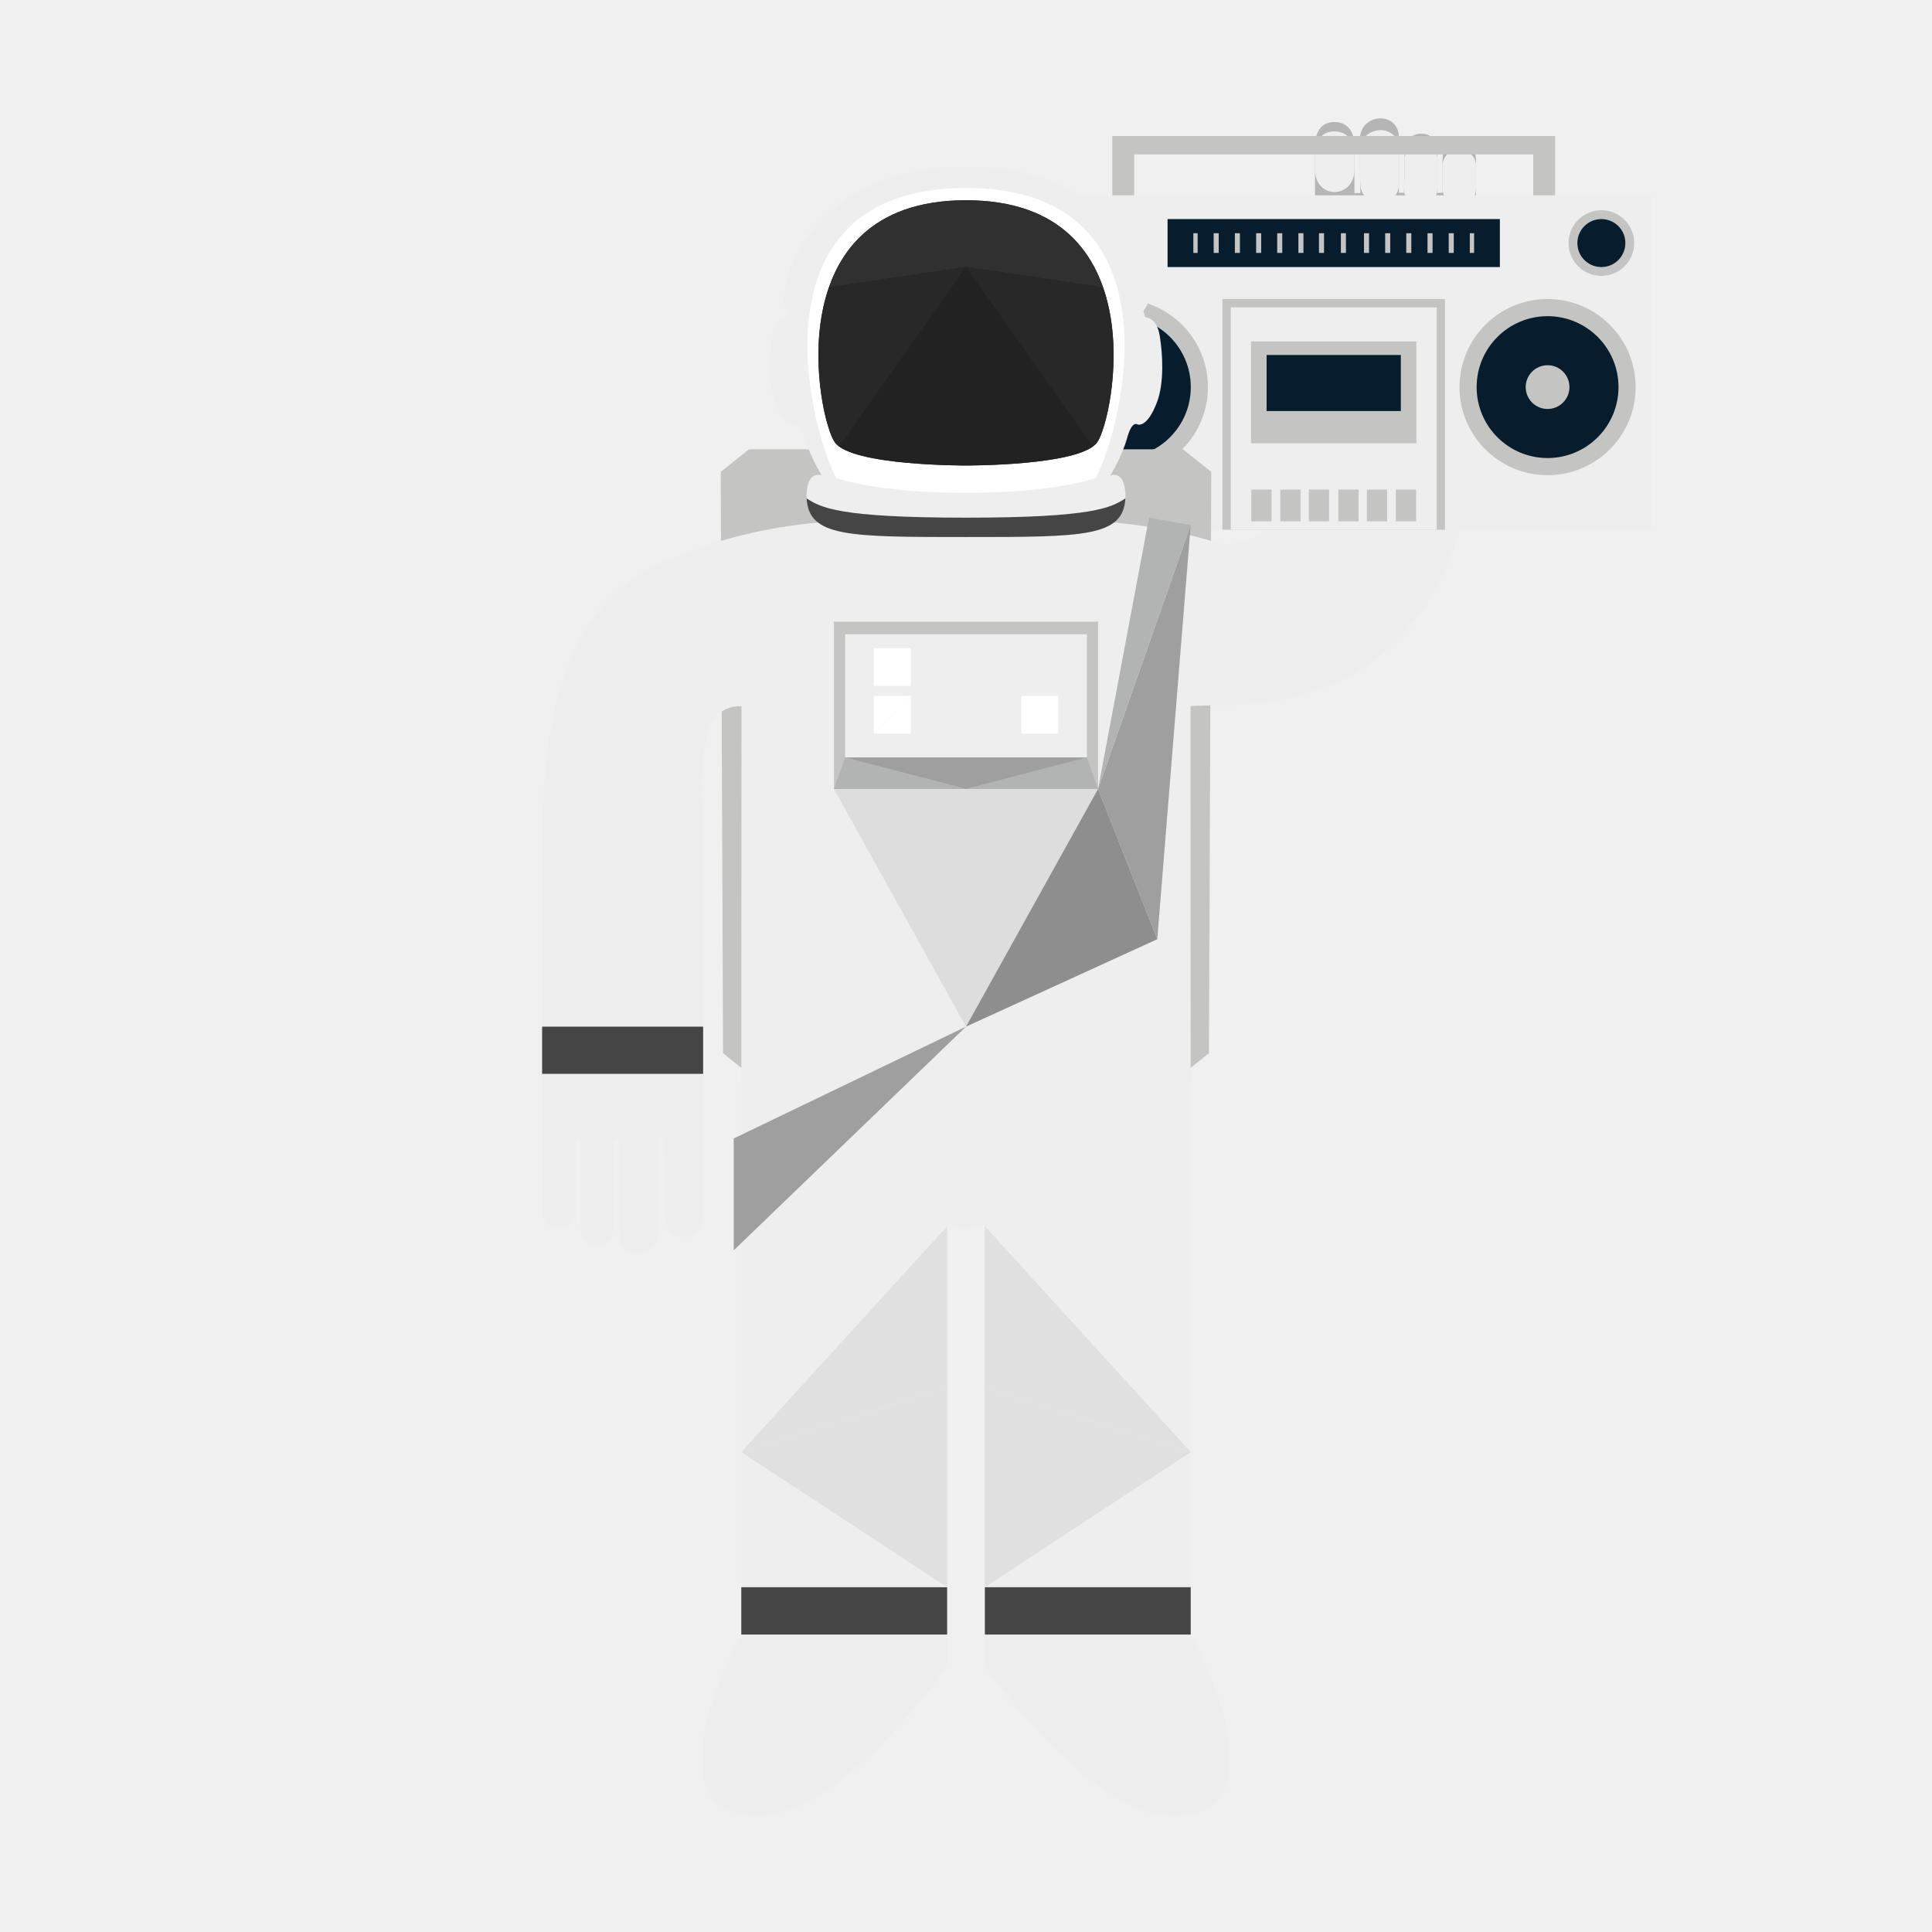
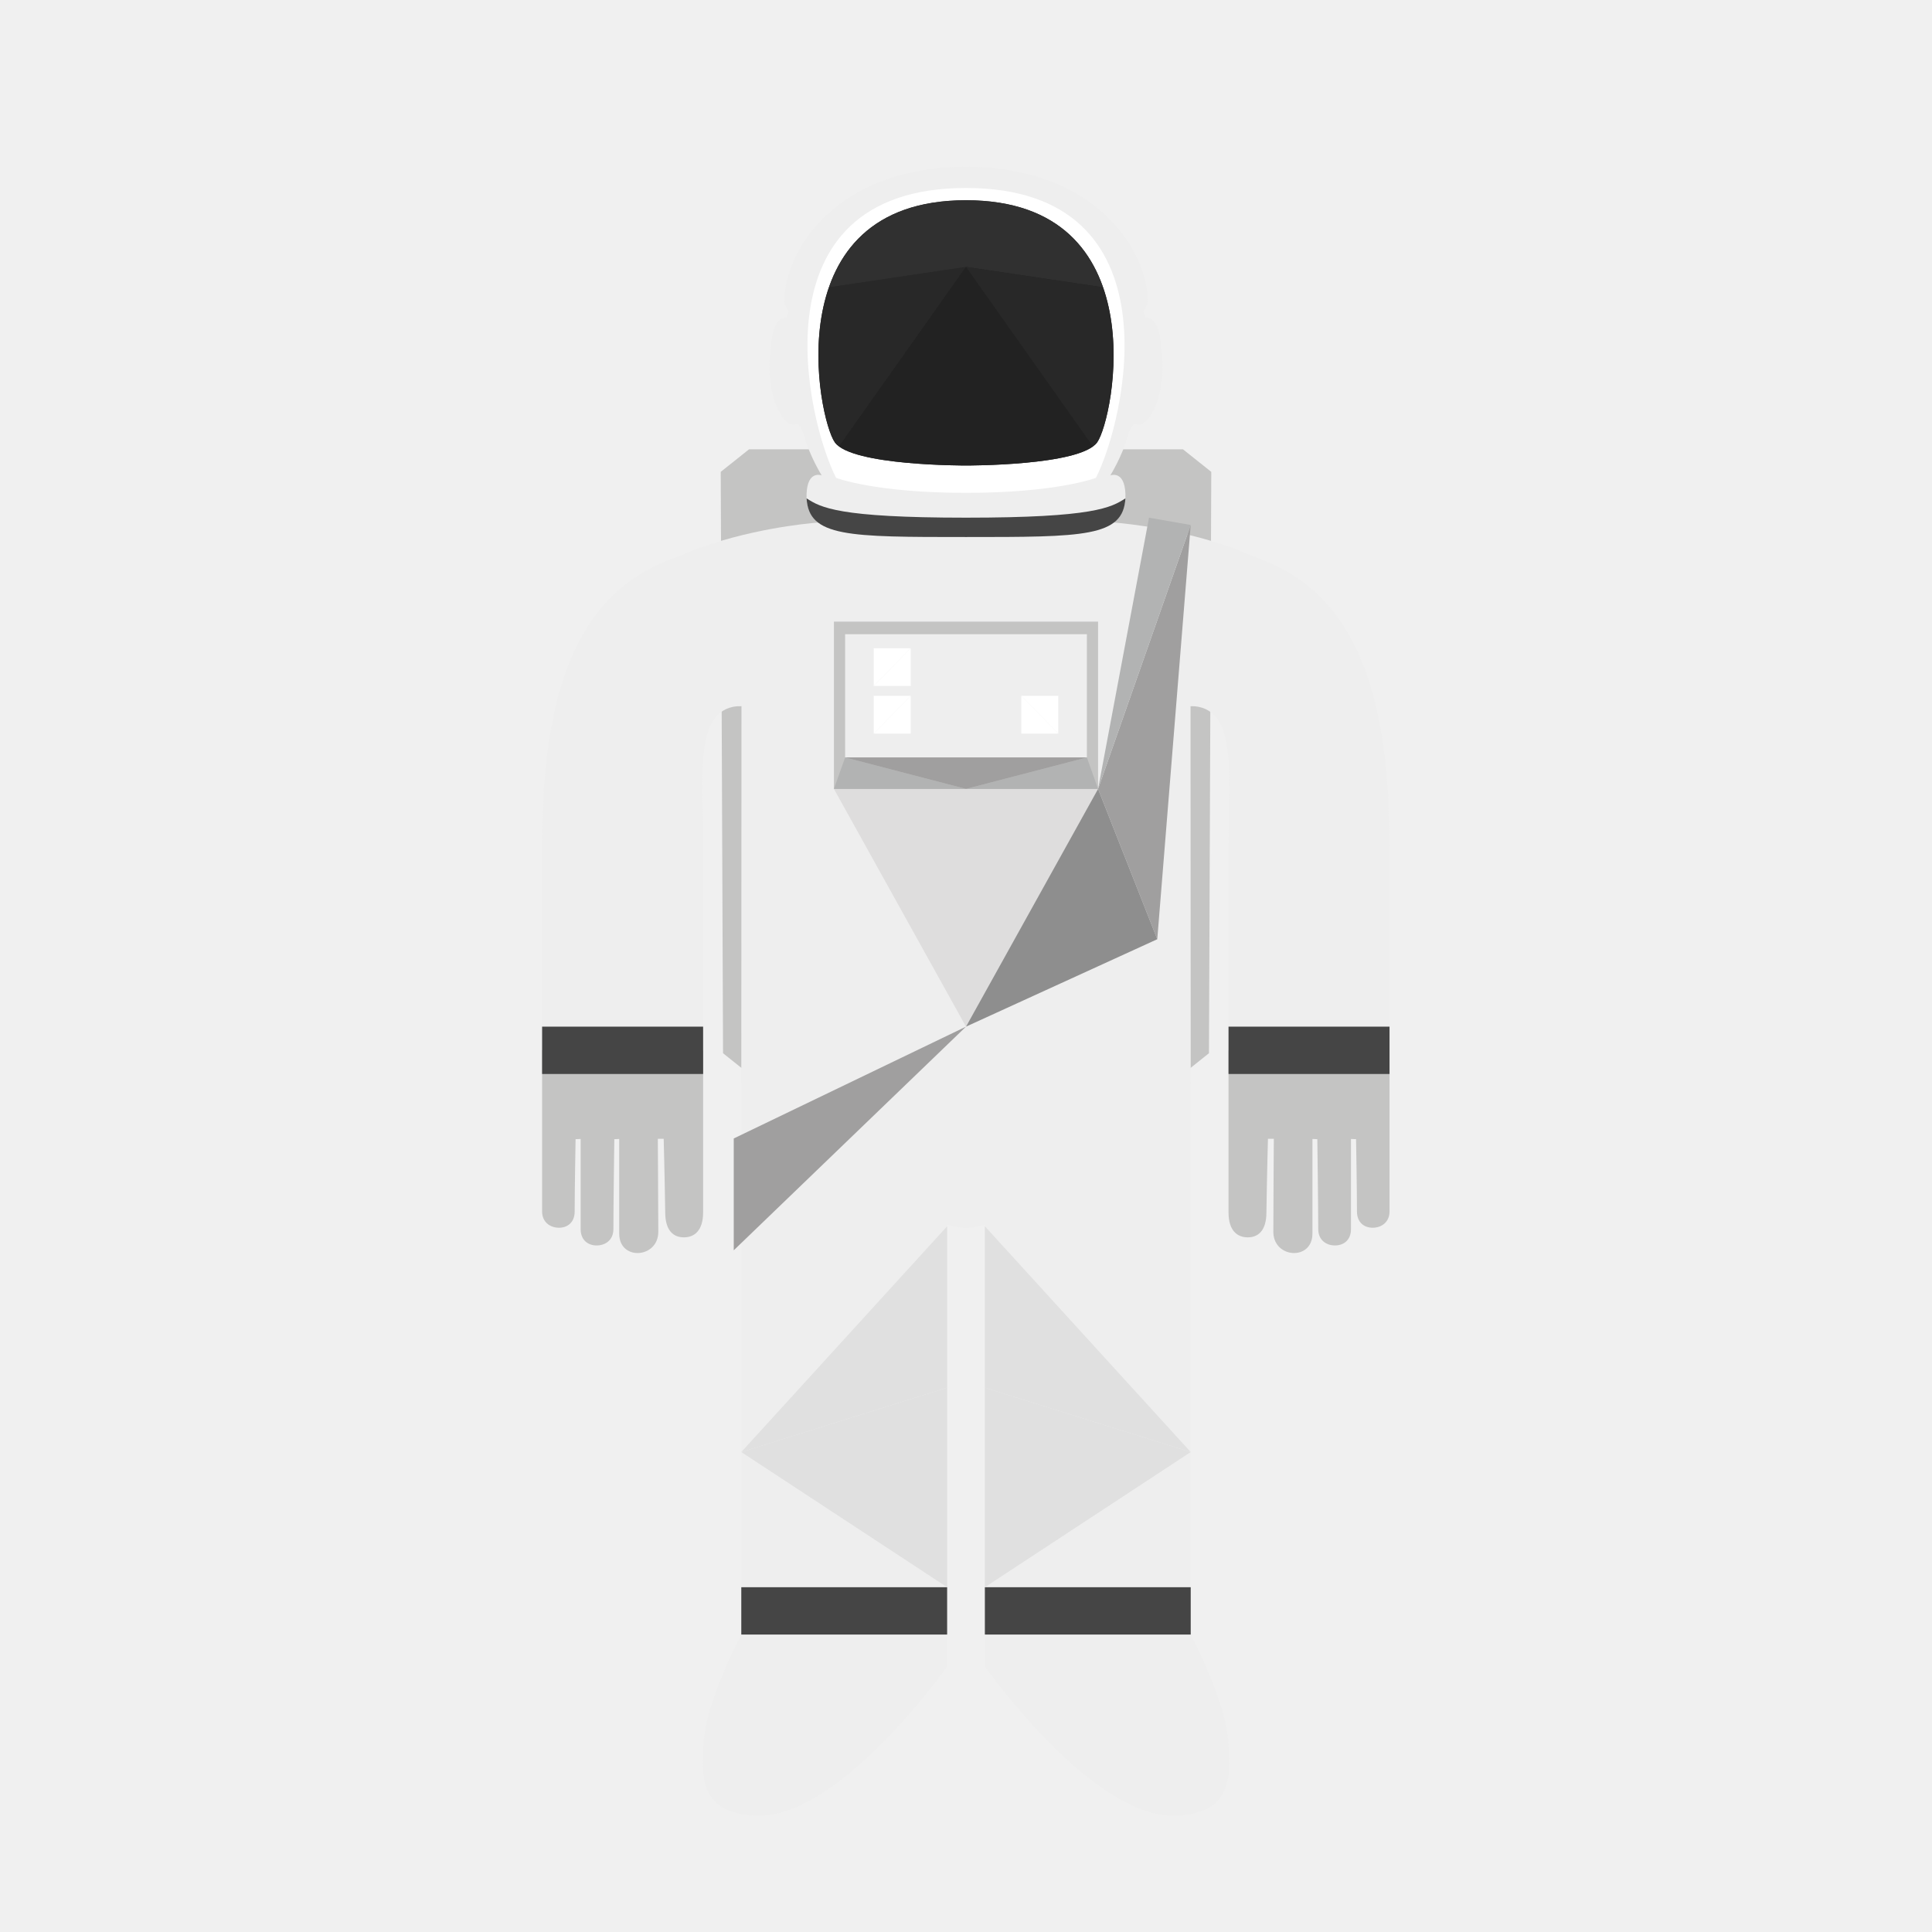
<svg xmlns="http://www.w3.org/2000/svg" xmlns:xlink="http://www.w3.org/1999/xlink" version="1.1" id="Layer_1" x="0px" y="0px" width="512px" height="512px" viewBox="0 0 512 512" enable-background="new 0 0 512 512" xml:space="preserve">
-   <rect x="0" display="none" fill="#071C2C" width="512" height="512.5" />
+   <rect x="0" display="none" fill="#071C2C" width="512" height="2107" />
+   <polygon fill="#C4C4C3" points="313.5,119.073 256,119.073 198.5,119.073 191,125.051 191.614,279.115 198.5,284.616 256,284.616   313.5,284.616 320.387,279.115 321,125.051 " />
  <path fill="#EEEEEE" d="M357.383,179.103c0-19.392-17.474-29.643-33.998-35.001c-14.824-4.807-28.885-5.677-28.885-5.677  s4-1.188,3.75-7.563s-4-4.875-4-4.875s3.104-5.042,4.438-9.875s2.74-3.625,2.74-3.625s2.572,1.124,5.238-6.043  c1.848-4.964,1.5-12.5,0.668-17.5c-0.834-5-3.834-4.833-3.834-4.833l-0.5-1.667c0,0,1.166-1.486,1.166-2.5  c0-13.207-13.5-35.75-48.166-35.75c-34.667,0-48.167,22.543-48.167,35.75c0,1.014,1.167,2.5,1.167,2.5l-0.5,1.667  c0,0-3-0.167-3.833,4.833s-1.18,12.536,0.667,17.5c2.667,7.167,5.239,6.043,5.239,6.043s1.406-1.208,2.74,3.625  s4.438,9.875,4.438,9.875s-3.75-1.5-4,4.875s3.75,7.563,3.75,7.563s-14.061,0.87-28.885,5.677  c-16.524,5.358-33.998,15.609-33.998,35.001l33.999,7.714l7.884,0.286l-0.05,99.764c0,0,5.05,21.477,31.259,22.766  c3.954,0.194,11.594,9.404,18.292,12.772s10,3,10,3s3.303,0.369,10-3s14.338-12.578,18.291-12.772  c26.209-1.289,31.26-22.766,31.26-22.766l-0.051-99.764l7.884-0.286L357.383,179.103z" />
-   <g display="none">
-     <path display="inline" fill="none" stroke="#010101" stroke-width="3" stroke-miterlimit="10" d="M379.878,607.142l1.949-27.518   c-0.049,0.024-0.103,0.043-0.152,0.067c1.798-1.748,2.865-4.227,2.718-6.929c-0.237-4.359-3.552-7.817-7.721-8.396l-41.294-48.276   c0.044-0.609,0.063-1.226,0.028-1.854c-0.42-7.69-6.722-13.652-14.302-13.797c0.002-0.042,0.004-0.087,0.004-0.132h0.359v-11.341   h-49.184c0.34-1.855,0.526-3.767,0.526-5.723c0-1.894-0.176-3.745-0.495-5.546h44.827v-6.599h0.602   c0-12.223-0.668-24.123-1.923-35.558c4.9-2.517,8.259-7.61,8.259-13.498c0-7.565-5.542-13.82-12.783-14.972   c-4.064-19.21-9.896-36.438-17.074-50.782c-1.064-2.125-2.161-4.185-3.283-6.181c-12.386-22.053-28.195-36.034-45.546-38.005   c-1.405-0.161-2.821-0.248-4.247-0.248c-0.381,0-0.758,0.016-1.138,0.027c-5.283-12.101-17.163-29.344-20.63-34.275   c1.132-1.833,1.796-3.984,1.796-6.296c0-6.639-5.381-12.022-12.021-12.022c-6.639,0-12.021,5.384-12.021,12.022   c0,6.636,5.382,12.018,12.021,12.018c0.921,0,1.815-0.113,2.677-0.309c5.619,8.354,13.81,22.22,13.84,32.091   c-12.927,5.516-24.666,17.799-34.324,34.995c-0.116,0.206-0.234,0.406-0.349,0.614c-8.512,15.34-15.378,34.521-19.982,56.242   c-7.593,0.835-13.503,7.266-13.503,15.082c0,6.147,3.661,11.428,8.916,13.815c-1.229,11.314-1.88,23.084-1.883,35.169h-0.792v6.67   h46.308c-0.318,1.802-0.494,3.653-0.494,5.546c0,1.957,0.186,3.868,0.527,5.723h-49.009v0.065h-0.064   c0,2.327,0.025,4.64,0.064,6.944v4.332h0.096c0,0.045,0.002,0.087,0.003,0.132c-7.532,0.199-13.776,6.143-14.194,13.797   c-0.035,0.628-0.016,1.244,0.028,1.854l-41.294,48.276c-4.169,0.579-7.482,4.037-7.72,8.396c-0.147,2.702,0.92,5.181,2.717,6.929   c-0.049-0.024-0.103-0.043-0.152-0.067l1.95,27.518c-6.907,4.025-9.784,12.705-6.413,20.146l0.962-0.436l1.786-0.811l1.056-0.478   c-2.646-5.837-0.058-12.72,5.781-15.365c5.839-2.646,12.721-0.059,15.367,5.778l3.803-1.724c-2.171-4.789-6.443-7.956-11.232-8.934   l-1.739-24.567c2.298-1.514,3.881-4.051,4.042-7.009c0.067-1.218-0.116-2.392-0.498-3.475l37.297-43.604   c2.249,1.713,5.017,2.796,8.052,2.961c0.769,0.043,1.523,0.007,2.266-0.069c6.139,60.229,25.662,108.944,51.141,129.438   l-6.086,19.819h14.754v-0.009h18.799l-0.071-0.16h0.502h0.06h18.846h14.621l-6.518-20.468   c24.992-20.954,44.086-69.187,50.142-128.63c0.778,0.083,1.567,0.123,2.374,0.078c3.035-0.165,5.803-1.248,8.052-2.961   l37.297,43.604c-0.382,1.083-0.564,2.257-0.498,3.475c0.161,2.958,1.744,5.495,4.042,7.009l-1.739,24.567   c-4.789,0.978-9.061,4.145-11.232,8.934l3.803,1.724c2.646-5.837,9.528-8.425,15.368-5.778c5.839,2.646,8.427,9.528,5.78,15.365   l1.057,0.478l1.786,0.811l0.963,0.436C389.661,619.847,386.784,611.167,379.878,607.142z" />
+   <g>
+     <path fill="#EEEEEE" d="M251,426.902h-54.55v6.271c0,0-8.873,16.728-9.873,27.459s-0.874,20.361,14.5,20.5   c21.99,0.197,49.923-39.5,49.923-39.5v-8.459V426.902z" />
+     <path fill="#EEEEEE" d="M251,286.866c0,64.821,0,53.738,0,82.759s0,22.345,0,57.277h-54.55c0-36.404,0-28.298,0-57.277   s0-13.936,0-82.759H251z" />
+     <rect x="196.45" y="420.631" fill="#454545" width="54.55" height="12.541" />
+     <polygon fill="#E0E0E0" points="251,420.631 196.449,384.81 251,367.749  " />
+     <polygon fill="#E0E0E0" points="251,367.749 251,324.973 196.449,384.81  " />
  </g>
  <g>
-     <polygon fill="#C4C4C3" points="191,125.051 198.5,119.073 256,119.073 256,284.616 198.5,284.616 191.614,279.115  " />
-     <path fill="#EEEEEE" d="M196.5,187.103l-0.05,99.764c0,0,5.05,21.477,31.259,22.766c3.954,0.194,11.594,9.404,18.292,12.772   s10,3,10,3V44.194c-34.667,0-48.167,22.543-48.167,35.75c0,1.014,1.167,2.5,1.167,2.5l-0.5,1.667c0,0-3-0.167-3.833,4.833   s-1.18,12.536,0.667,17.5c2.667,7.167,5.239,6.043,5.239,6.043s1.406-1.208,2.74,3.625s4.438,9.875,4.438,9.875s-3.75-1.5-4,4.875   s3.75,7.563,3.75,7.563s-14.061,0.87-28.885,5.677c-16.524,5.358-33.998,15.609-33.998,35.001l33.999,7.714L196.5,187.103z" />
-     <path fill="#454545" d="M256,137.188c-33.917,0-38.496-2.701-42.246-5.117c0.579,10.25,11.079,10.245,42.246,10.245V137.188z" />
-     <g>
-       <path fill="#EEEEEE" d="M196.5,187.103c-12.884,0-10.167,18.578-10.167,37.245c0,29.021,0,19.068,0,47.723h-42.668    c0-30.126,0-18.744,0-47.723c0-49.333,13.167-79.912,57.834-79.912L196.5,187.103z" />
-       <rect x="143.666" y="272.071" fill="#454545" width="42.668" height="12.545" />
-       <path fill="#EEEEEE" d="M153.882,325.744c0,2.79,1.816,4.241,4.07,4.313c2.346,0.078,4.605-1.346,4.605-4.313    c0-5.815,0.242-23.854,0.242-23.854l1.297-0.051c0,0,0,22.835,0,25.082c0,7.284,10.359,6.578,10.359-0.471    c0-5.437-0.127-24.664-0.127-24.664l1.555,0.008c0,0,0.252,9.158,0.408,19.487c0,5.053,2.354,6.659,5.008,6.63    c2.652-0.029,5.033-1.695,5.033-6.63c0-9.868,0-36.665,0-36.665h-42.668c0,0,0,29.675,0,36.431c0,2.79,2.047,4.241,4.301,4.313    c2.346,0.078,4.328-1.346,4.328-4.313c0-5.815,0.242-19.157,0.242-19.157l1.346-0.051V325.744z" />
-     </g>
-     <g>
-       <path fill="#FFFFFF" d="M221.579,126.636C214,111.987,199,49.818,256,49.818v80.793    C231.833,130.612,221.579,126.636,221.579,126.636z" />
-       <path fill="#222222" d="M256,123.362c0,0-30.25,0.125-34.75-6.125s-16-64.169,34.75-64.169V123.362z" />
-       <g>
-         <defs>
-           <path id="SVGID_9_" d="M256,123.362c0,0-30.25,0.125-34.75-6.125s-16-64.169,34.75-64.169V123.362z" />
-         </defs>
-         <clipPath id="SVGID_2_">
-           <use xlink:href="#SVGID_9_" overflow="visible" />
-         </clipPath>
-         <polygon clip-path="url(#SVGID_2_)" fill="#222222" points="256,70.728 209,137.193 256,139.571    " />
-         <polygon clip-path="url(#SVGID_2_)" fill="#303030" points="256,70.728 196.667,79.571 256,32.237    " />
-         <polygon clip-path="url(#SVGID_2_)" fill="#282828" points="196.667,79.571 256,70.728 209,137.193    " />
-       </g>
-     </g>
-     <g>
-       <path fill="#EEEEEE" d="M251,426.902h-54.55v6.271c0,0-8.873,16.728-9.873,27.459s-0.874,20.361,14.5,20.5    c21.99,0.197,49.923-39.5,49.923-39.5v-8.459V426.902z" />
-       <path fill="#EEEEEE" d="M251,286.866c0,64.821,0,53.738,0,82.759s0,22.345,0,57.277h-54.55c0-36.404,0-28.298,0-57.277    s0-13.936,0-82.759H251z" />
-       <rect x="196.45" y="420.631" fill="#454545" width="54.55" height="12.541" />
-       <polygon fill="#E0E0E0" points="251,420.631 196.449,384.81 251,367.749   " />
-       <polygon fill="#E0E0E0" points="251,367.749 251,324.973 196.449,384.81   " />
-     </g>
+     <path fill="#EEEEEE" d="M261,426.902h54.551v6.271c0,0,8.873,16.728,9.873,27.459s0.873,20.361-14.5,20.5   c-21.99,0.197-49.924-39.5-49.924-39.5v-8.459V426.902z" />
+     <path fill="#EEEEEE" d="M261,286.866c0,64.821,0,53.738,0,82.759s0,22.345,0,57.277h54.551c0-36.404,0-28.298,0-57.277   s0-13.936,0-82.759H261z" />
+     <rect x="261" y="420.631" fill="#454545" width="54.551" height="12.541" />
+     <polygon fill="#E0E0E0" points="261,420.631 315.551,384.81 261,367.749  " />
+     <polygon fill="#E0E0E0" points="261,367.749 261,324.973 315.551,384.81  " />
+   </g>
+   <path fill="#454545" d="M256,137.188c-33.917,0-38.496-2.701-42.246-5.117c0.579,10.25,11.079,10.245,42.246,10.245  c31.166,0,41.666,0.005,42.246-10.245C294.496,134.487,289.916,137.188,256,137.188z" />
+   <path fill="#FFFFFF" d="M256,49.818c-57,0-42,62.169-34.421,76.818c0,0,10.254,3.976,34.421,3.976  c24.166,0,34.421-3.976,34.421-3.976C298,111.987,313,49.818,256,49.818z" />
+   <g>
+     <path fill="#EEEEEE" d="M196.5,187.103c-12.884,0-10.167,18.578-10.167,37.245c0,29.021,0,25.341,0,53.996h-42.668   c0-30.126,0-25.017,0-53.996c0-49.333,13.167-79.912,57.834-79.912L196.5,187.103z" />
+     <path fill="#C4C4C3" d="M153.882,325.744c0,2.79,1.816,4.241,4.07,4.313c2.346,0.078,4.605-1.346,4.605-4.313   c0-5.815,0.242-23.854,0.242-23.854l1.297-0.051c0,0,0,22.835,0,25.082c0,7.284,10.359,6.578,10.359-0.471   c0-5.437-0.127-24.664-0.127-24.664l1.555,0.008c0,0,0.252,9.158,0.408,19.487c0,5.053,2.354,6.659,5.008,6.63   c2.652-0.029,5.033-1.695,5.033-6.63c0-9.868,0-42.938,0-42.938h-42.668c0,0,0,35.947,0,42.703c0,2.79,2.047,4.241,4.301,4.313   c2.346,0.078,4.328-1.346,4.328-4.313c0-5.815,0.242-19.157,0.242-19.157l1.346-0.051V325.744z" />
+     <rect x="143.666" y="272.071" fill="#454545" width="42.668" height="12.545" />
  </g>
  <g>
-     <path fill="#EEEEEE" d="M323.606,144.237c18,0,24.885-18.579,24.885-37.245c0-16.69,0,2.556,0-32.375h42.668   c0,36.404,0,13.686,0,32.375c0,49.333-22.885,79.912-67.553,79.912V144.237z" />
-     <path fill="#B5B5B6" d="M380.942,39.761c0-2.79-1.816-4.242-4.07-4.314c-2.346-0.077-4.605,1.347-4.605,4.314   c0,5.815-0.242,11.313-0.242,11.313l-1.297,0.051c0,0,0-12.362,0-14.609c0-7.284-10.359-6.579-10.359,0.47   c0,5.437,0.127,14.191,0.127,14.191l-1.555-0.007c0,0,0-4.5,0-12.342c0-5.053-2.762-6.518-5.416-6.489   c-2.652,0.03-5.033,1.695-5.033,6.63c0,9.868,0,35.648,0,35.648h42.668c0,0,0-25.47,0-32.226c0-2.79-2.047-4.242-4.301-4.314   c-2.346-0.077-4.57,1.159-4.57,4.126c0,5.815,0,8.872,0,8.872l-1.346,0.051V39.761z" />
-     <rect x="348.491" y="68.346" fill="#454545" width="42.668" height="12.541" />
-     <path fill="#EEEEEE" d="M380.942,49.865v-7.572c0-2.79-1.816-4.242-4.07-4.314c-2.346-0.077-4.605,1.347-4.605,4.314   c0,5.815-0.242,7.521-0.242,7.521c0,3.219,2.229,4.736,4.457,4.697C378.712,54.471,380.942,52.874,380.942,49.865z" />
-     <path fill="#EEEEEE" d="M391.159,49.858c0-3.508,0-3.705,0-5.78c0-2.79-2.047-4.242-4.301-4.314   c-2.346-0.077-4.57,1.364-4.57,4.331c0,3.308,0,5.613,0,5.613c0,3.283,2.219,4.831,4.436,4.802   C388.94,54.483,391.159,52.879,391.159,49.858z" />
-     <path fill="#EEEEEE" d="M348.491,44.875c0-3.162,0-0.748,0-3.417c0-4.935,2.381-6.6,5.033-6.63   c2.654-0.029,5.416,1.437,5.416,6.489c0,3.172,0,3.601,0,3.601c0,3.922-2.611,5.946-5.225,5.972   C351.104,50.917,348.491,48.944,348.491,44.875z" />
-     <path fill="#EEEEEE" d="M360.495,48.715c0,0-0.127-3.167-0.127-8.604c0-7.049,10.359-7.754,10.359-0.47c0,2.247,0,9.022,0,9.022   c0,3.507-2.557,5.104-5.115,5.033C363.054,53.625,360.495,51.884,360.495,48.715z" />
+     <path fill="#EEEEEE" d="M315.404,187.103c12.884,0,10.167,18.578,10.167,37.245c0,29.021,0,25.341,0,53.996h42.668   c0-30.126,0-25.017,0-53.996c0-49.333-13.167-79.912-57.835-79.912L315.404,187.103z" />
+     <path fill="#C4C4C3" d="M358.022,325.744c0,2.79-1.816,4.241-4.07,4.313c-2.346,0.078-4.605-1.346-4.605-4.313   c0-5.815-0.242-23.854-0.242-23.854l-1.297-0.051c0,0,0,22.835,0,25.082c0,7.284-10.359,6.578-10.359-0.471   c0-5.437,0.127-24.664,0.127-24.664l-1.555,0.008c0,0-0.252,9.158-0.408,19.487c0,5.053-2.354,6.659-5.008,6.63   c-2.652-0.029-5.033-1.695-5.033-6.63c0-9.868,0-42.938,0-42.938h42.668c0,0,0,35.947,0,42.703c0,2.79-2.047,4.241-4.301,4.313   c-2.346,0.078-4.328-1.346-4.328-4.313c0-5.815-0.242-19.157-0.242-19.157l-1.346-0.051V325.744z" />
+     <rect x="325.571" y="272.071" fill="#454545" width="42.668" height="12.545" />
  </g>
  <g>
-     <polygon fill="#C4C4C3" points="353.449,36.045 294.776,36.045 294.776,40.929 294.776,53.974 300.573,53.974 300.573,40.929    353.449,40.929 406.325,40.929 406.325,53.974 412.122,53.974 412.122,40.929 412.122,36.045  " />
-     <polygon fill="#EEEEEE" points="353.449,51.769 269.252,51.769 269.252,140.385 353.449,140.385 437.646,140.385 437.646,51.769     " />
-     <polygon fill="#C4C4C3" points="353.449,79.248 323.964,79.248 323.964,140.385 353.449,140.385 382.935,140.385 382.935,79.248     " />
-     <polygon fill="#EEEEEE" points="353.449,81.474 326.166,81.474 326.166,140.385 353.449,140.385 380.732,140.385 380.732,81.474     " />
-     <polygon fill="#C4C4C3" points="353.449,90.474 331.537,90.474 331.537,117.474 353.449,117.474 375.361,117.474 375.361,90.474     " />
-     <polygon fill="#071C2C" points="353.449,58.057 309.418,58.057 309.418,70.775 353.449,70.775 397.48,70.775 397.48,58.057  " />
-     <rect x="354.677" y="129.747" fill="#C4C4C3" width="5.364" height="8.411" />
-     <rect x="362.242" y="129.747" fill="#C4C4C3" width="5.364" height="8.411" />
-     <rect x="369.919" y="129.747" fill="#C4C4C3" width="5.364" height="8.411" />
-     <rect x="361.468" y="61.808" fill="#C4C4C3" width="1.342" height="5.217" />
-     <rect x="355.347" y="61.808" fill="#C4C4C3" width="1.342" height="5.217" />
-     <rect x="367.085" y="61.808" fill="#C4C4C3" width="1.342" height="5.217" />
-     <rect x="372.673" y="61.808" fill="#C4C4C3" width="1.342" height="5.217" />
-     <rect x="378.307" y="61.808" fill="#C4C4C3" width="1.341" height="5.217" />
-     <rect x="383.924" y="61.808" fill="#C4C4C3" width="1.341" height="5.217" />
-     <rect x="389.512" y="61.808" fill="#C4C4C3" width="1.14" height="5.217" />
-     <circle fill="#C4C4C3" cx="410.122" cy="102.587" r="23.339" />
-     <circle fill="#071C2C" cx="410.122" cy="102.587" r="18.797" />
-     <circle fill="#C4C4C3" cx="424.379" cy="64.416" r="8.699" />
-     <circle fill="#071C2C" cx="424.379" cy="64.416" r="6.358" />
-     <circle fill="#C4C4C3" cx="410.122" cy="102.587" r="5.797" />
-     <rect x="346.857" y="129.747" fill="#C4C4C3" width="5.364" height="8.411" />
-     <rect x="339.292" y="129.747" fill="#C4C4C3" width="5.364" height="8.411" />
-     <rect x="331.615" y="129.747" fill="#C4C4C3" width="5.364" height="8.411" />
-     <rect x="344.089" y="61.808" fill="#C4C4C3" width="1.342" height="5.217" />
-     <rect x="349.539" y="61.808" fill="#C4C4C3" width="1.342" height="5.217" />
-     <rect x="338.472" y="61.808" fill="#C4C4C3" width="1.342" height="5.217" />
-     <rect x="332.884" y="61.808" fill="#C4C4C3" width="1.342" height="5.217" />
-     <rect x="327.251" y="61.808" fill="#C4C4C3" width="1.341" height="5.217" />
-     <rect x="321.634" y="61.808" fill="#C4C4C3" width="1.341" height="5.217" />
-     <rect x="316.247" y="61.808" fill="#C4C4C3" width="1.14" height="5.217" />
-     <polygon fill="#071C2C" points="353.449,94.077 335.663,94.077 335.663,108.93 353.449,108.93 371.235,108.93 371.235,94.077  " />
-     <circle fill="#C4C4C3" cx="296.776" cy="102.587" r="23.339" />
-     <circle fill="#071C2C" cx="296.776" cy="102.587" r="18.797" />
-     <circle fill="#C4C4C3" cx="282.52" cy="64.416" r="8.699" />
-     <circle fill="#071C2C" cx="282.52" cy="64.416" r="6.358" />
-     <circle fill="#C4C4C3" cx="296.776" cy="102.587" r="5.797" />
-   </g>
-   <g>
-     <polygon fill="#C4C4C3" points="321,125.051 313.5,119.073 256,119.073 256,284.616 313.5,284.616 320.387,279.115  " />
-     <path fill="#EEEEEE" d="M315.5,187.103l0.051,99.764c0,0-5.051,21.477-31.26,22.766c-3.953,0.194-11.594,9.404-18.291,12.772   s-10,3-10,3V44.194c34.666,0,48.166,22.543,48.166,35.75c0,1.014-1.166,2.5-1.166,2.5l0.5,1.667c0,0,3-0.167,3.834,4.833   c0.832,5,1.18,12.536-0.668,17.5c-2.666,7.167-5.238,6.043-5.238,6.043s-1.406-1.208-2.74,3.625s-4.438,9.875-4.438,9.875   s3.75-1.5,4,4.875s-3.75,7.563-3.75,7.563s14.061,0.87,28.885,5.677c16.524,5.358,33.998,15.609,33.998,35.001l-33.999,7.714   L315.5,187.103z" />
-     <path fill="#454545" d="M256,137.188c33.916,0,38.496-2.701,42.246-5.117c-0.58,10.25-11.08,10.245-42.246,10.245V137.188z" />
-     <g>
-       <path fill="#FFFFFF" d="M290.421,126.636C298,111.987,313,49.818,256,49.818v80.793    C280.166,130.612,290.421,126.636,290.421,126.636z" />
-       <path fill="#222222" d="M256,123.362c0,0,30.25,0.125,34.75-6.125s16-64.169-34.75-64.169V123.362z" />
-       <g>
-         <defs>
-           <path id="SVGID_11_" d="M256,123.362c0,0,30.25,0.125,34.75-6.125s16-64.169-34.75-64.169V123.362z" />
-         </defs>
-         <clipPath id="SVGID_4_">
-           <use xlink:href="#SVGID_11_" overflow="visible" />
-         </clipPath>
-         <polygon clip-path="url(#SVGID_4_)" fill="#222222" points="256,70.728 303,137.193 256,139.571    " />
-         <polygon clip-path="url(#SVGID_4_)" fill="#303030" points="256,70.728 315.333,79.571 256,32.237    " />
-         <polygon clip-path="url(#SVGID_4_)" fill="#282828" points="315.333,79.571 256,70.728 303,137.193    " />
-       </g>
-     </g>
-     <g>
-       <path fill="#EEEEEE" d="M261,426.902h54.551v6.271c0,0,8.873,16.728,9.873,27.459s0.873,20.361-14.5,20.5    c-21.99,0.197-49.924-39.5-49.924-39.5v-8.459V426.902z" />
-       <path fill="#EEEEEE" d="M261,286.866c0,64.821,0,53.738,0,82.759s0,22.345,0,57.277h54.551c0-36.404,0-28.298,0-57.277    s0-13.936,0-82.759H261z" />
-       <rect x="261" y="420.631" fill="#454545" width="54.551" height="12.541" />
-       <polygon fill="#E0E0E0" points="261,420.631 315.551,384.81 261,367.749   " />
-       <polygon fill="#E0E0E0" points="261,367.749 261,324.973 315.551,384.81   " />
-     </g>
+     <defs>
+       <path id="SVGID_1_" d="M256,53.068c-50.75,0-39.25,57.919-34.75,64.169s34.75,6.125,34.75,6.125s30.25,0.125,34.75-6.125    S306.75,53.068,256,53.068z" />
+     </defs>
+     <clipPath id="SVGID_2_">
+       <use xlink:href="#SVGID_1_" overflow="visible" />
+     </clipPath>
+     <path clip-path="url(#SVGID_2_)" fill="#222222" d="M256,53.068c-50.75,0-39.25,57.919-34.75,64.169s34.75,6.125,34.75,6.125   s30.25,0.125,34.75-6.125S306.75,53.068,256,53.068z" />
+     <polygon clip-path="url(#SVGID_2_)" fill="#282828" points="196.667,79.571 256,70.728 209,137.193  " />
+     <polygon clip-path="url(#SVGID_2_)" fill="#222222" points="256,70.728 209,137.193 256,139.571 303,137.193  " />
+     <polygon clip-path="url(#SVGID_2_)" fill="#303030" points="256,32.237 196.667,79.571 256,70.728 315.333,79.571  " />
+     <polygon clip-path="url(#SVGID_2_)" fill="#282828" points="315.333,79.571 256,70.728 303,137.193  " />
  </g>
  <g>
    <g>
      <rect x="221" y="164.737" fill="#C4C4C3" width="35" height="44.333" />
      <rect x="223.966" y="168.071" fill="#EEEEEE" width="32.034" height="32.667" />
      <polygon fill="#FFFFFF" points="231.541,194.403 241.346,184.405 241.346,194.403   " />
      <polygon fill="#FFFFFF" points="241.346,184.405 231.541,194.403 231.541,184.405   " />
      <polygon fill="#FFFFFF" points="241.346,171.78 231.541,181.778 231.541,171.78   " />
      <polygon fill="#FFFFFF" points="231.541,181.778 241.346,171.78 241.346,181.778   " />
      <polygon fill="#DEDDDD" points="221,209.071 256,272.071 256,209.071   " />
      <polygon fill="#B2B3B3" points="221,209.071 223.966,200.737 256,209.071   " />
      <polygon fill="#A09F9F" points="256,200.737 223.966,200.737 256,209.071   " />
    </g>
    <g>
      <rect x="256" y="164.737" fill="#C4C4C3" width="35" height="44.333" />
      <rect x="256" y="168.071" fill="#EEEEEE" width="32.034" height="32.667" />
      <polygon fill="#FFFFFF" points="280.459,194.403 270.654,184.405 270.654,194.403   " />
      <polygon fill="#FFFFFF" points="270.654,184.405 280.459,194.403 280.459,184.405   " />
      <polygon fill="#DEDDDD" points="291,209.071 256,272.071 256,209.071   " />
      <polygon fill="#B2B3B3" points="291,209.071 288.034,200.737 256,209.071   " />
      <polygon fill="#A09F9F" points="256,200.737 288.034,200.737 256,209.071   " />
    </g>
    <g>
      <polygon fill="#A09F9F" points="315.551,139.124 306.691,248.904 291,209.071   " />
      <polygon fill="#B2B3B3" points="304.5,137.193 291,209.071 315.551,139.124   " />
      <polygon fill="#8E8E8E" points="256,272.071 306.691,248.904 291,209.071   " />
      <polygon fill="#A09F9F" points="256,272.071 194.449,301.707 194.45,331.343   " />
    </g>
  </g>
</svg>
